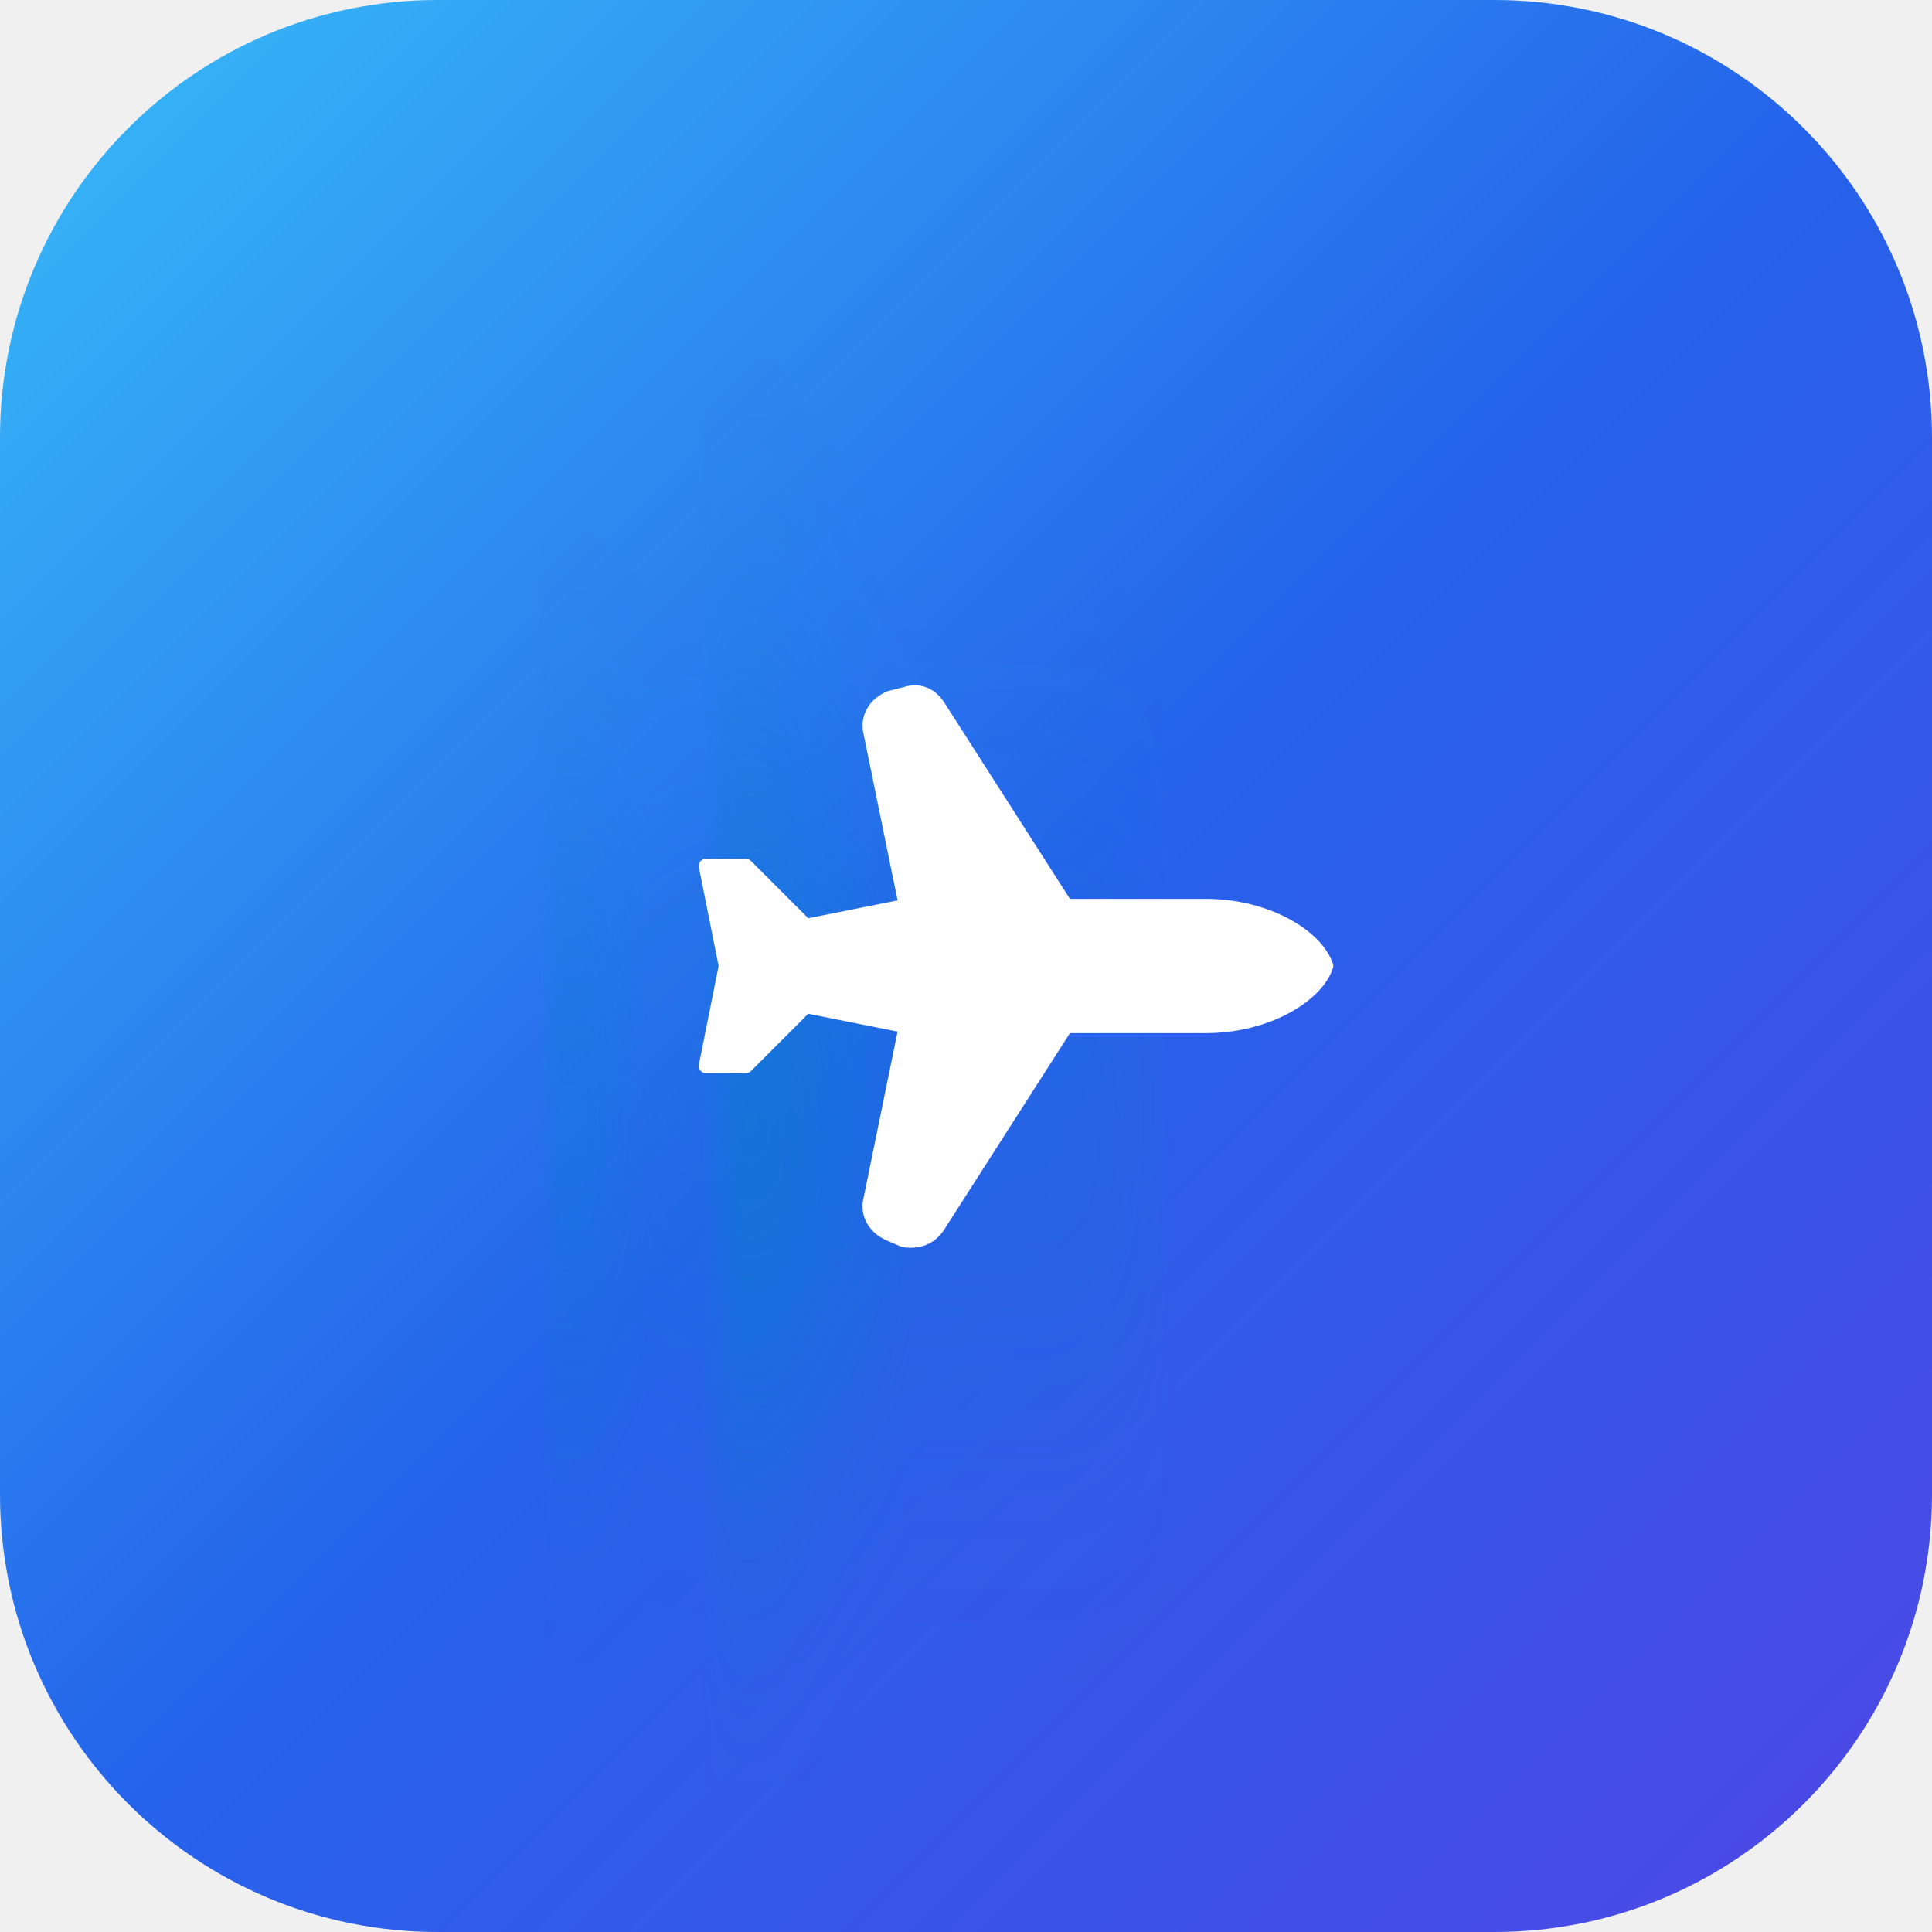
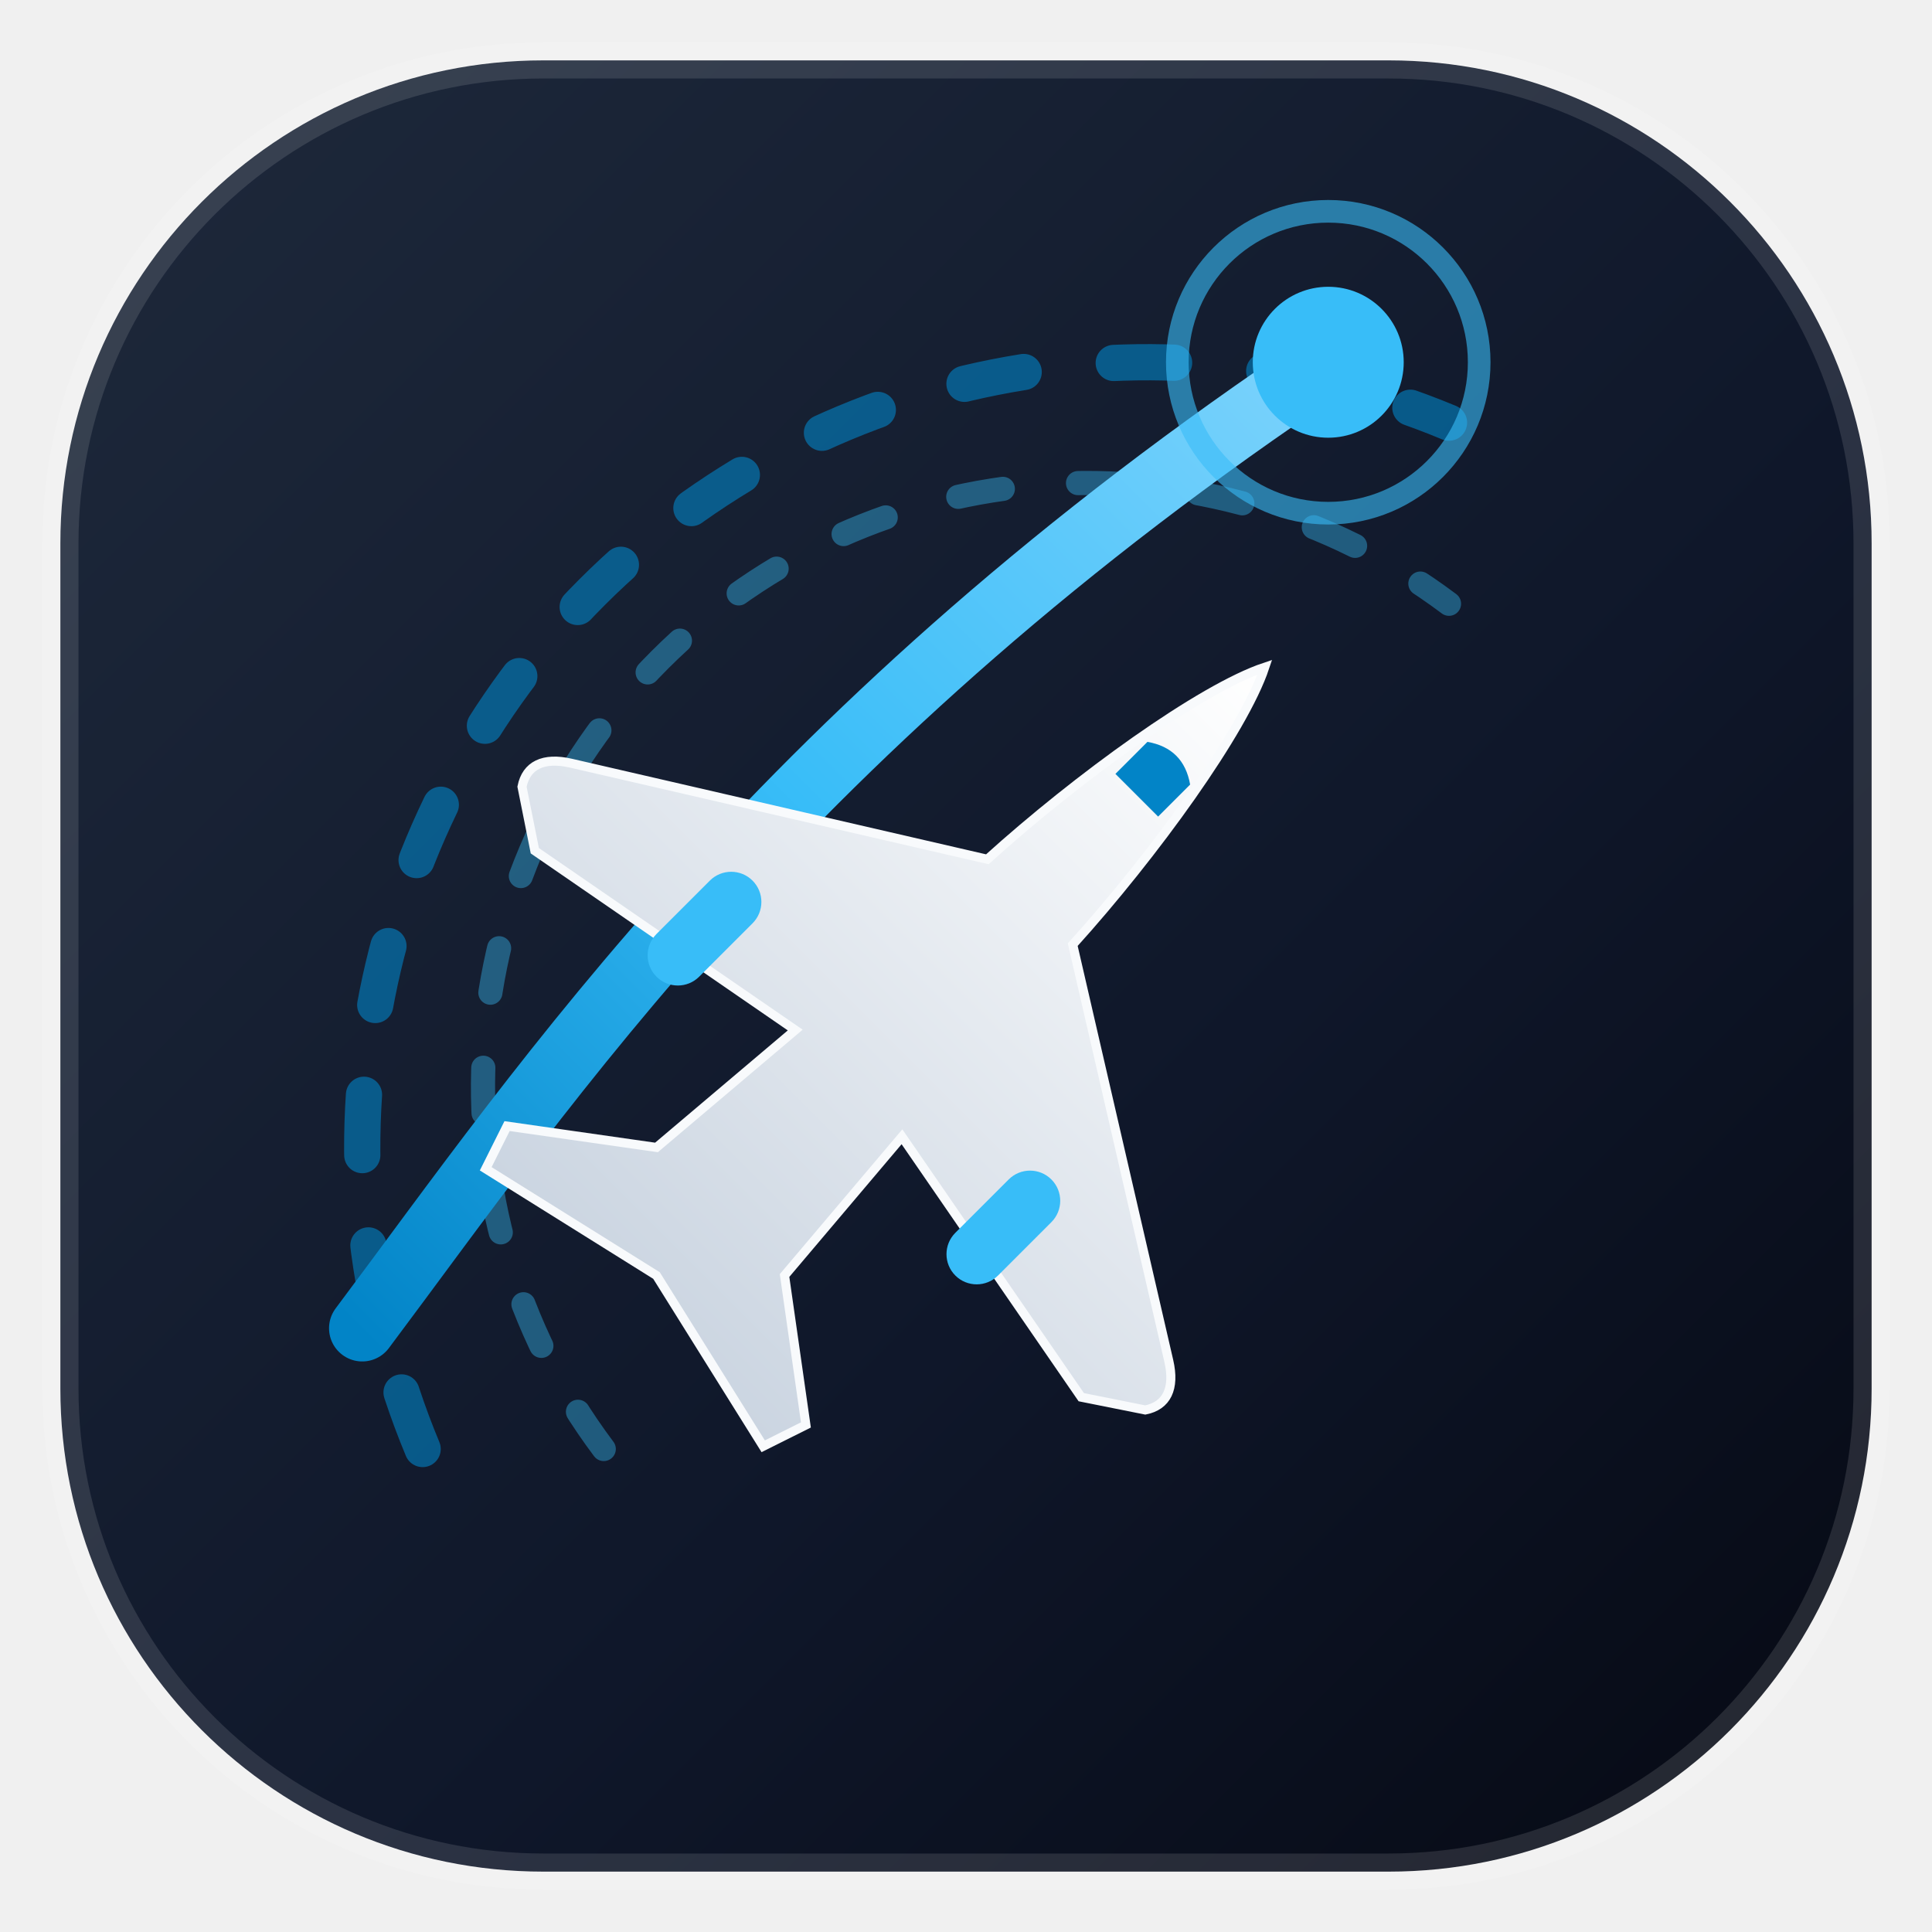
- <svg xmlns="http://www.w3.org/2000/svg" viewBox="0 0 512 512" width="512" height="512">
+ <svg xmlns="http://www.w3.org/2000/svg" viewBox="0 0 64 64" width="64" height="64" fill="none">
  <defs>
-     <linearGradient id="aero-grad-512" x1="0%" y1="0%" x2="100%" y2="100%">
-       <stop offset="0%" stop-color="#38bdf8" />
-       <stop offset="50%" stop-color="#2563eb" />
-       <stop offset="100%" stop-color="#4f46e5" />
+     <linearGradient id="aeroBg" x1="0%" y1="0%" x2="100%" y2="100%">
+       <stop offset="0%" stop-color="#1e293b" />
+       <stop offset="60%" stop-color="#0f172a" />
+       <stop offset="100%" stop-color="#060913" />
    </linearGradient>
-     <filter id="glow-512" x="-20%" y="-20%" width="140%" height="140%">
-       <feDropShadow dx="0" dy="8" stdDeviation="10" flood-color="#0284c7" flood-opacity="0.5" />
-     </filter>
+     <linearGradient id="aeroBeam" x1="0%" y1="100%" x2="100%" y2="0%">
+       <stop offset="0%" stop-color="#0284c7" />
+       <stop offset="50%" stop-color="#38bdf8" />
+       <stop offset="100%" stop-color="#7dd3fc" />
+     </linearGradient>
+     <linearGradient id="wingShadow" x1="0%" y1="0%" x2="0%" y2="100%">
+       <stop offset="0%" stop-color="#ffffff" />
+       <stop offset="100%" stop-color="#cbd5e1" />
+     </linearGradient>
  </defs>
-   <rect width="512" height="512" rx="116" fill="url(#aero-grad-512)" />
-   <g transform="translate(256 256) scale(7.5) rotate(45) translate(-12 -12)" filter="url(#glow-512)">
-     <path d="M17.8 19.2 16 11l3.5-3.5C21 6 21.5 4 21 3c-1-.5-3 0-4.5 1.5L13 8 4.8 6.2c-.5-.1-.9.1-1.1.5l-.3.5c-.2.5-.1 1 .3 1.3L9 12l-2 3H4l-1 1 3 2 2 3 1-1v-3l3-2 3.5 5.3c.3.4.8.5 1.3.3l.5-.2c.4-.3.6-.7.5-1.2z" fill="white" stroke="white" stroke-width="0.5" stroke-linejoin="round" />
+   <rect x="2" y="2" width="60" height="60" rx="16" fill="url(#aeroBg)" stroke="rgba(255,255,255,0.12)" stroke-width="1.2" />
+   <path d="M14 48 A26 26 0 0 1 48 14" stroke="#0284c7" stroke-width="1.2" stroke-linecap="round" stroke-dasharray="2 3" opacity="0.6" />
+   <path d="M20 48 A20 20 0 0 1 48 20" stroke="#38bdf8" stroke-width="0.8" stroke-linecap="round" stroke-dasharray="1.5 2.5" opacity="0.4" />
+   <path d="M12 44 C 18 36, 26 24, 44 12" stroke="url(#aeroBeam)" stroke-width="2.2" stroke-linecap="round" />
+   <g transform="translate(32 32) rotate(45) translate(-16 -16)">
+     <path d="M16 2 C 15 4, 14.2 9, 14 13 L 2 20.5 C 1.2 21, 1 21.6, 1.4 22.2 L 3.2 23.4 L 13.5 21.5 L 13 27.5 L 9 30.5 L 9.5 32 L 16 30.5 L 22.5 32 L 23 30.5 L 19 27.5 L 18.5 21.5 L 28.8 23.4 L 30.6 22.2 C 31 21.6, 30.8 21, 30 20.5 L 18 13 C 17.8 9, 17 4, 16 2 Z" fill="url(#wingShadow)" stroke="#f8fafc" stroke-width="0.3" />
+     <rect x="8" y="19" width="2" height="4.5" rx="1" fill="#38bdf8" />
+     <rect x="22" y="19" width="2" height="4.5" rx="1" fill="#38bdf8" />
+     <path d="M15 6.5 Q 16 5.8 17 6.5 L 17 8 L 15 8 Z" fill="#0284c7" />
  </g>
+   <circle cx="44" cy="12" r="2.5" fill="#38bdf8" />
+   <circle cx="44" cy="12" r="5" stroke="#38bdf8" stroke-width="0.75" opacity="0.6" />
</svg>
